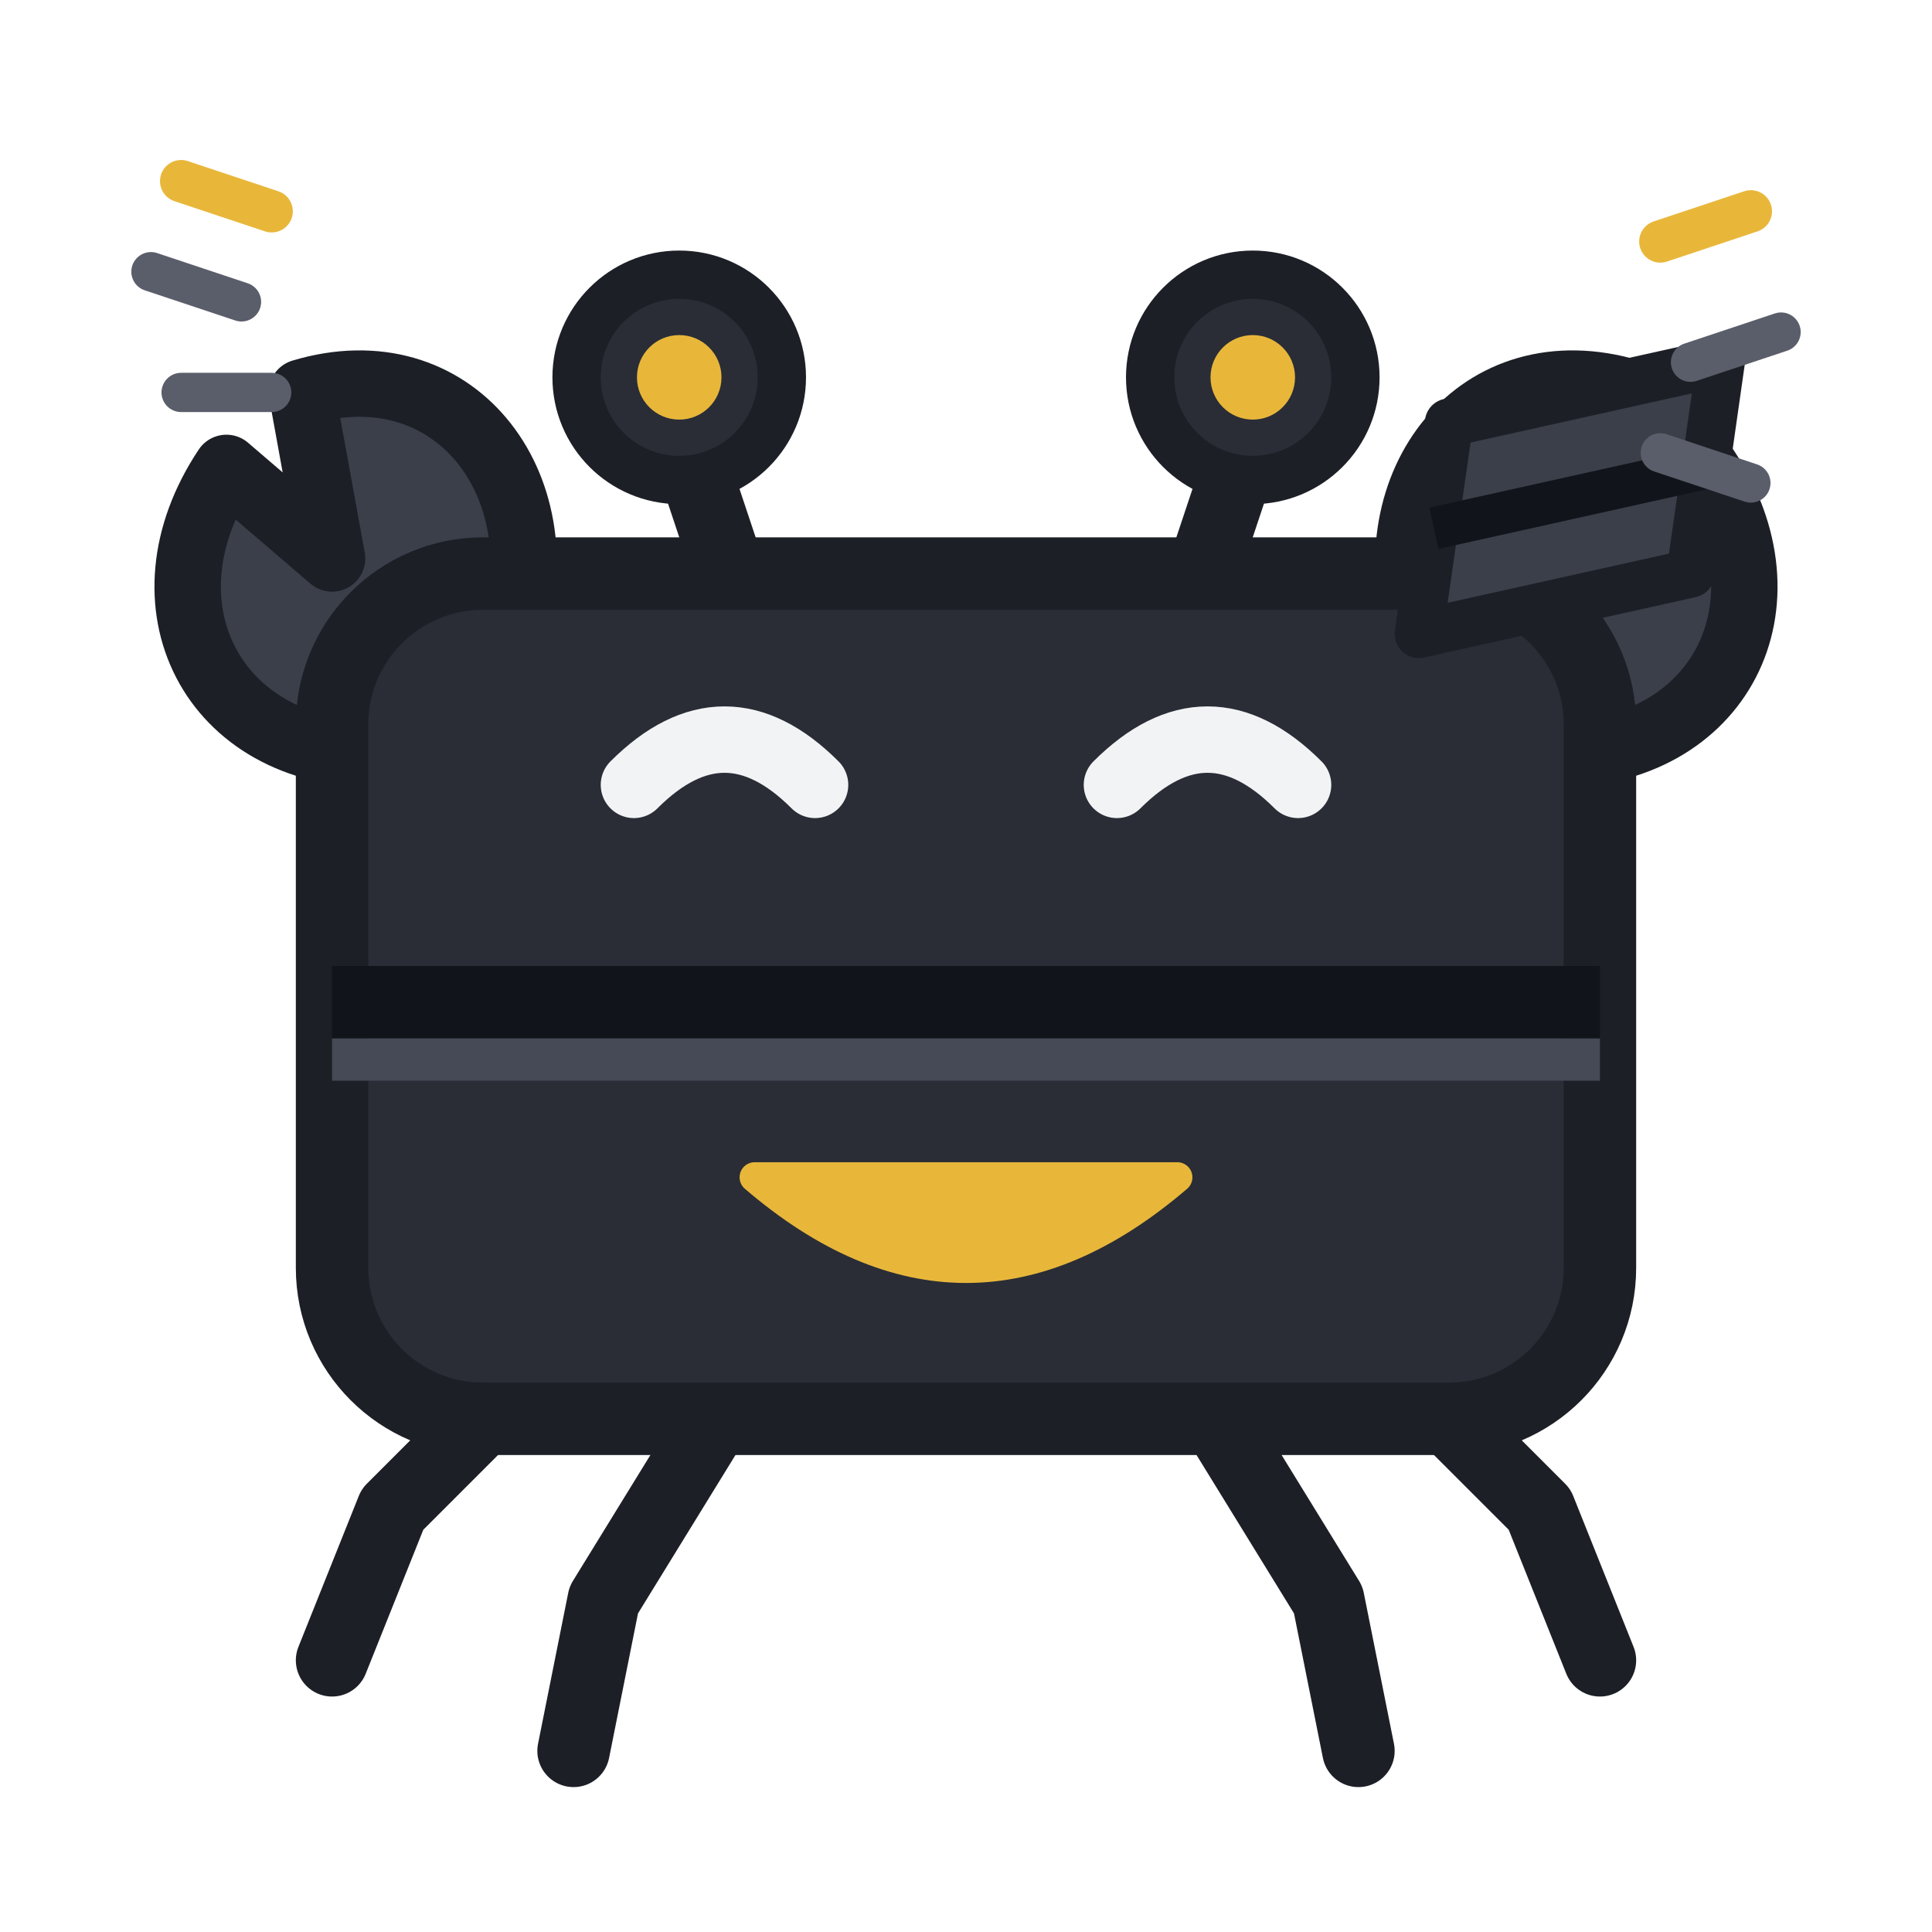
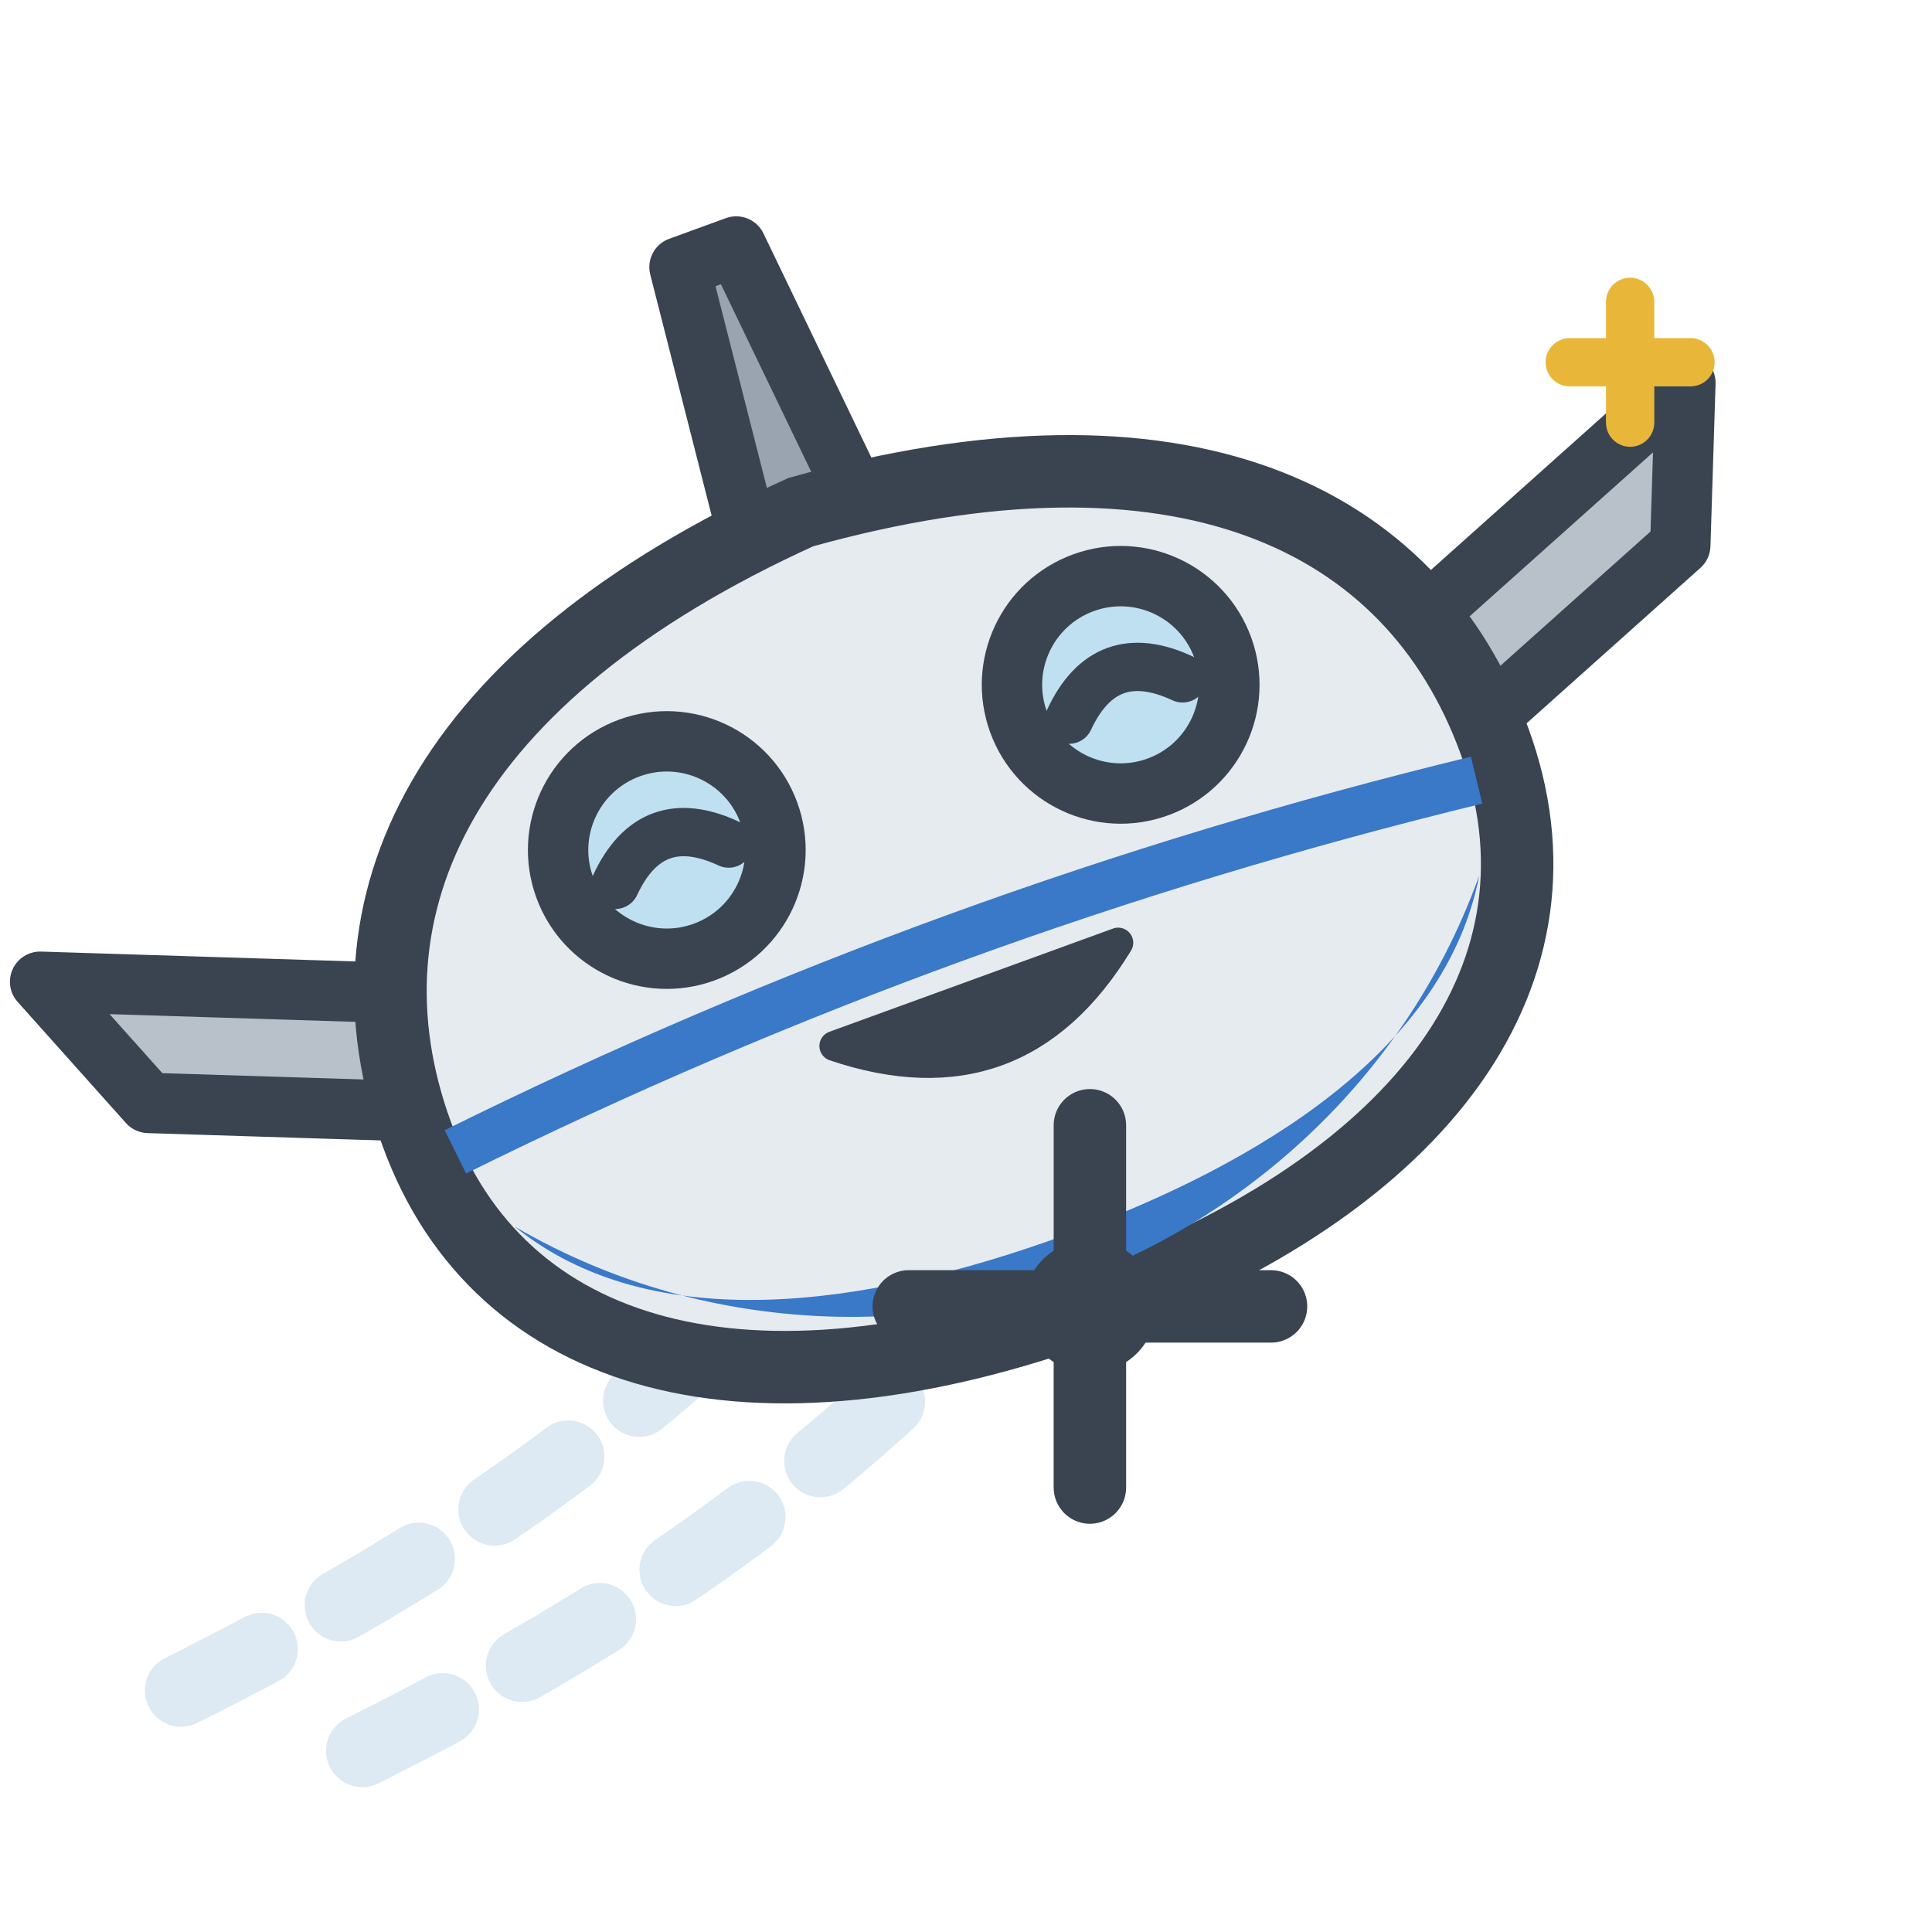
<svg xmlns="http://www.w3.org/2000/svg" viewBox="0 0 64 64">
-   <g fill="none" stroke="#1c1f26" stroke-width="2.4" stroke-linecap="round" stroke-linejoin="round">
-     <path d="M19 44 L13 50 L11 55" />
-     <path d="M24 46.5 L20 53 L19 58" />
-     <path d="M45 44 L51 50 L53 55" />
-     <path d="M40 46.5 L44 53 L45 58" />
-     <path d="M18 34 L13.5 25" />
-     <path d="M46 34 L50.5 25" />
-     <path d="M25 21.5 L23 15.5" />
-     <path d="M39 21.5 L41 15.5" />
+   <g fill="none" stroke="#cfe0ee" stroke-width="2.4" stroke-linecap="round" opacity="0.7" stroke-dasharray="3 3">
+     <path d="M6 56 C14 52 20 48 26 42" />
+     <path d="M12 58 C20 54 26 50 32 44" />
  </g>
-   <path d="M12.5 25 C7 25 4.5 20 7.5 15.5 L11 18.5 L10 13 C15 11.5 18.5 16 17 21 C16 24 15 25 12.5 25 Z" fill="#3a3f4a" stroke="#1c1f26" stroke-width="2.2" stroke-linejoin="round" />
-   <path d="M51.5 25 C57 25 59.5 20 56.5 15.5 L53 18.5 L54 13 C49 11.5 45.5 16 47 21 C48 24 49 25 51.5 25 Z" fill="#3a3f4a" stroke="#1c1f26" stroke-width="2.2" stroke-linejoin="round" />
-   <circle cx="22.5" cy="12.5" r="3.4" fill="#2a2d36" stroke="#1c1f26" stroke-width="1.6" />
-   <circle cx="41.5" cy="12.5" r="3.4" fill="#2a2d36" stroke="#1c1f26" stroke-width="1.6" />
-   <circle cx="22.5" cy="12.5" r="1.4" fill="#e8b73a" />
-   <circle cx="41.5" cy="12.5" r="1.4" fill="#e8b73a" />
-   <rect x="11" y="19" width="42" height="28" rx="5" fill="#2a2d36" stroke="#1c1f26" stroke-width="2.4" />
-   <rect x="11" y="32" width="42" height="2.4" fill="#11141a" />
-   <rect x="11" y="34.4" width="42" height="1.4" fill="#454a56" />
-   <path d="M21 26 Q24 23 27 26" fill="none" stroke="#f2f3f5" stroke-width="2.2" stroke-linecap="round" />
-   <path d="M37 26 Q40 23 43 26" fill="none" stroke="#f2f3f5" stroke-width="2.2" stroke-linecap="round" />
-   <path d="M25 39 Q32 45 39 39 Z" fill="#e8b73a" stroke="#e8b73a" stroke-width="1" stroke-linejoin="round" />
-   <g transform="translate(48 14)">
-     <path d="M0 0 L9 -2 L8 5 L-1 7 Z" fill="#3a3f4a" stroke="#1c1f26" stroke-width="1.6" stroke-linejoin="round" />
-     <path d="M-0.5 3.5 L8.5 1.5" stroke="#11141a" stroke-width="1.4" />
+   <g transform="rotate(-20 32 32)">
+     <path d="M18 28 L3 22 L5 27 L20 33 Z" fill="#b8c0ca" stroke="#3a4350" stroke-width="2" stroke-linejoin="round" />
+     <path d="M46 28 L61 22 L59 27 L44 33 Z" fill="#b8c0ca" stroke="#3a4350" stroke-width="2" stroke-linejoin="round" />
+     <path d="M30 17 L34 17 L33 7 L31 7 Z" fill="#9aa4b0" stroke="#3a4350" stroke-width="2" stroke-linejoin="round" />
+     <path d="M30 17 L34 17 L34 22 L30 22 Z" fill="#9aa4b0" stroke="#3a4350" stroke-width="2" stroke-linejoin="round" />
+     <path d="M13 31 C13 23 19 17 32 16 C45 17 51 23 51 31 C51 39 44 44 32 44 C20 44 13 39 13 31 Z" fill="#e6ebf0" stroke="#3a4350" stroke-width="2.4" />
+     <path d="M15 35 C20 41 27 43 32 43 C37 43 44 41 49 35 C46 40 39 41.5 32 41.5 C25 41.5 18 40 15 35 Z" fill="#3a78c8" />
+     <path d="M14 32 Q32 30 50 32" stroke="#3a78c8" stroke-width="1.6" fill="none" />
+     <g transform="rotate(20 32 44)">
+       <path d="M32 38 L32 50 M26 44 L38 44" stroke="#3a4350" stroke-width="2.4" stroke-linecap="round" />
+     </g>
+     <circle cx="32" cy="44" r="2.2" fill="#3a4350" />
+     <circle cx="24" cy="25" r="3.6" fill="#bfe0f0" stroke="#3a4350" stroke-width="2" />
+     <circle cx="40" cy="25" r="3.6" fill="#bfe0f0" stroke="#3a4350" stroke-width="2" />
+     <path d="M22 25.5 Q24 23.5 26 25.5" fill="none" stroke="#3a4350" stroke-width="1.6" stroke-linecap="round" />
+     <path d="M38 25.5 Q40 23.5 42 25.5" fill="none" stroke="#3a4350" stroke-width="1.6" stroke-linecap="round" />
+     <path d="M27 33 Q32 37 37 33 Z" fill="#3a4350" stroke="#3a4350" stroke-width="1" stroke-linejoin="round" />
  </g>
-   <g stroke="#5a5e6a" stroke-width="1.3" stroke-linecap="round">
-     <path d="M8 10 L5 9 M9 13 L6 13 M56 12 L59 11 M55 15 L58 16" />
-   </g>
-   <g stroke="#e8b73a" stroke-width="1.4" stroke-linecap="round">
-     <path d="M9 7 L6 6 M55 8 L58 7" />
+   <g stroke="#e8b73a" stroke-width="1.6" stroke-linecap="round">
+     <path d="M54 10 L54 14 M52 12 L56 12" />
  </g>
</svg>
